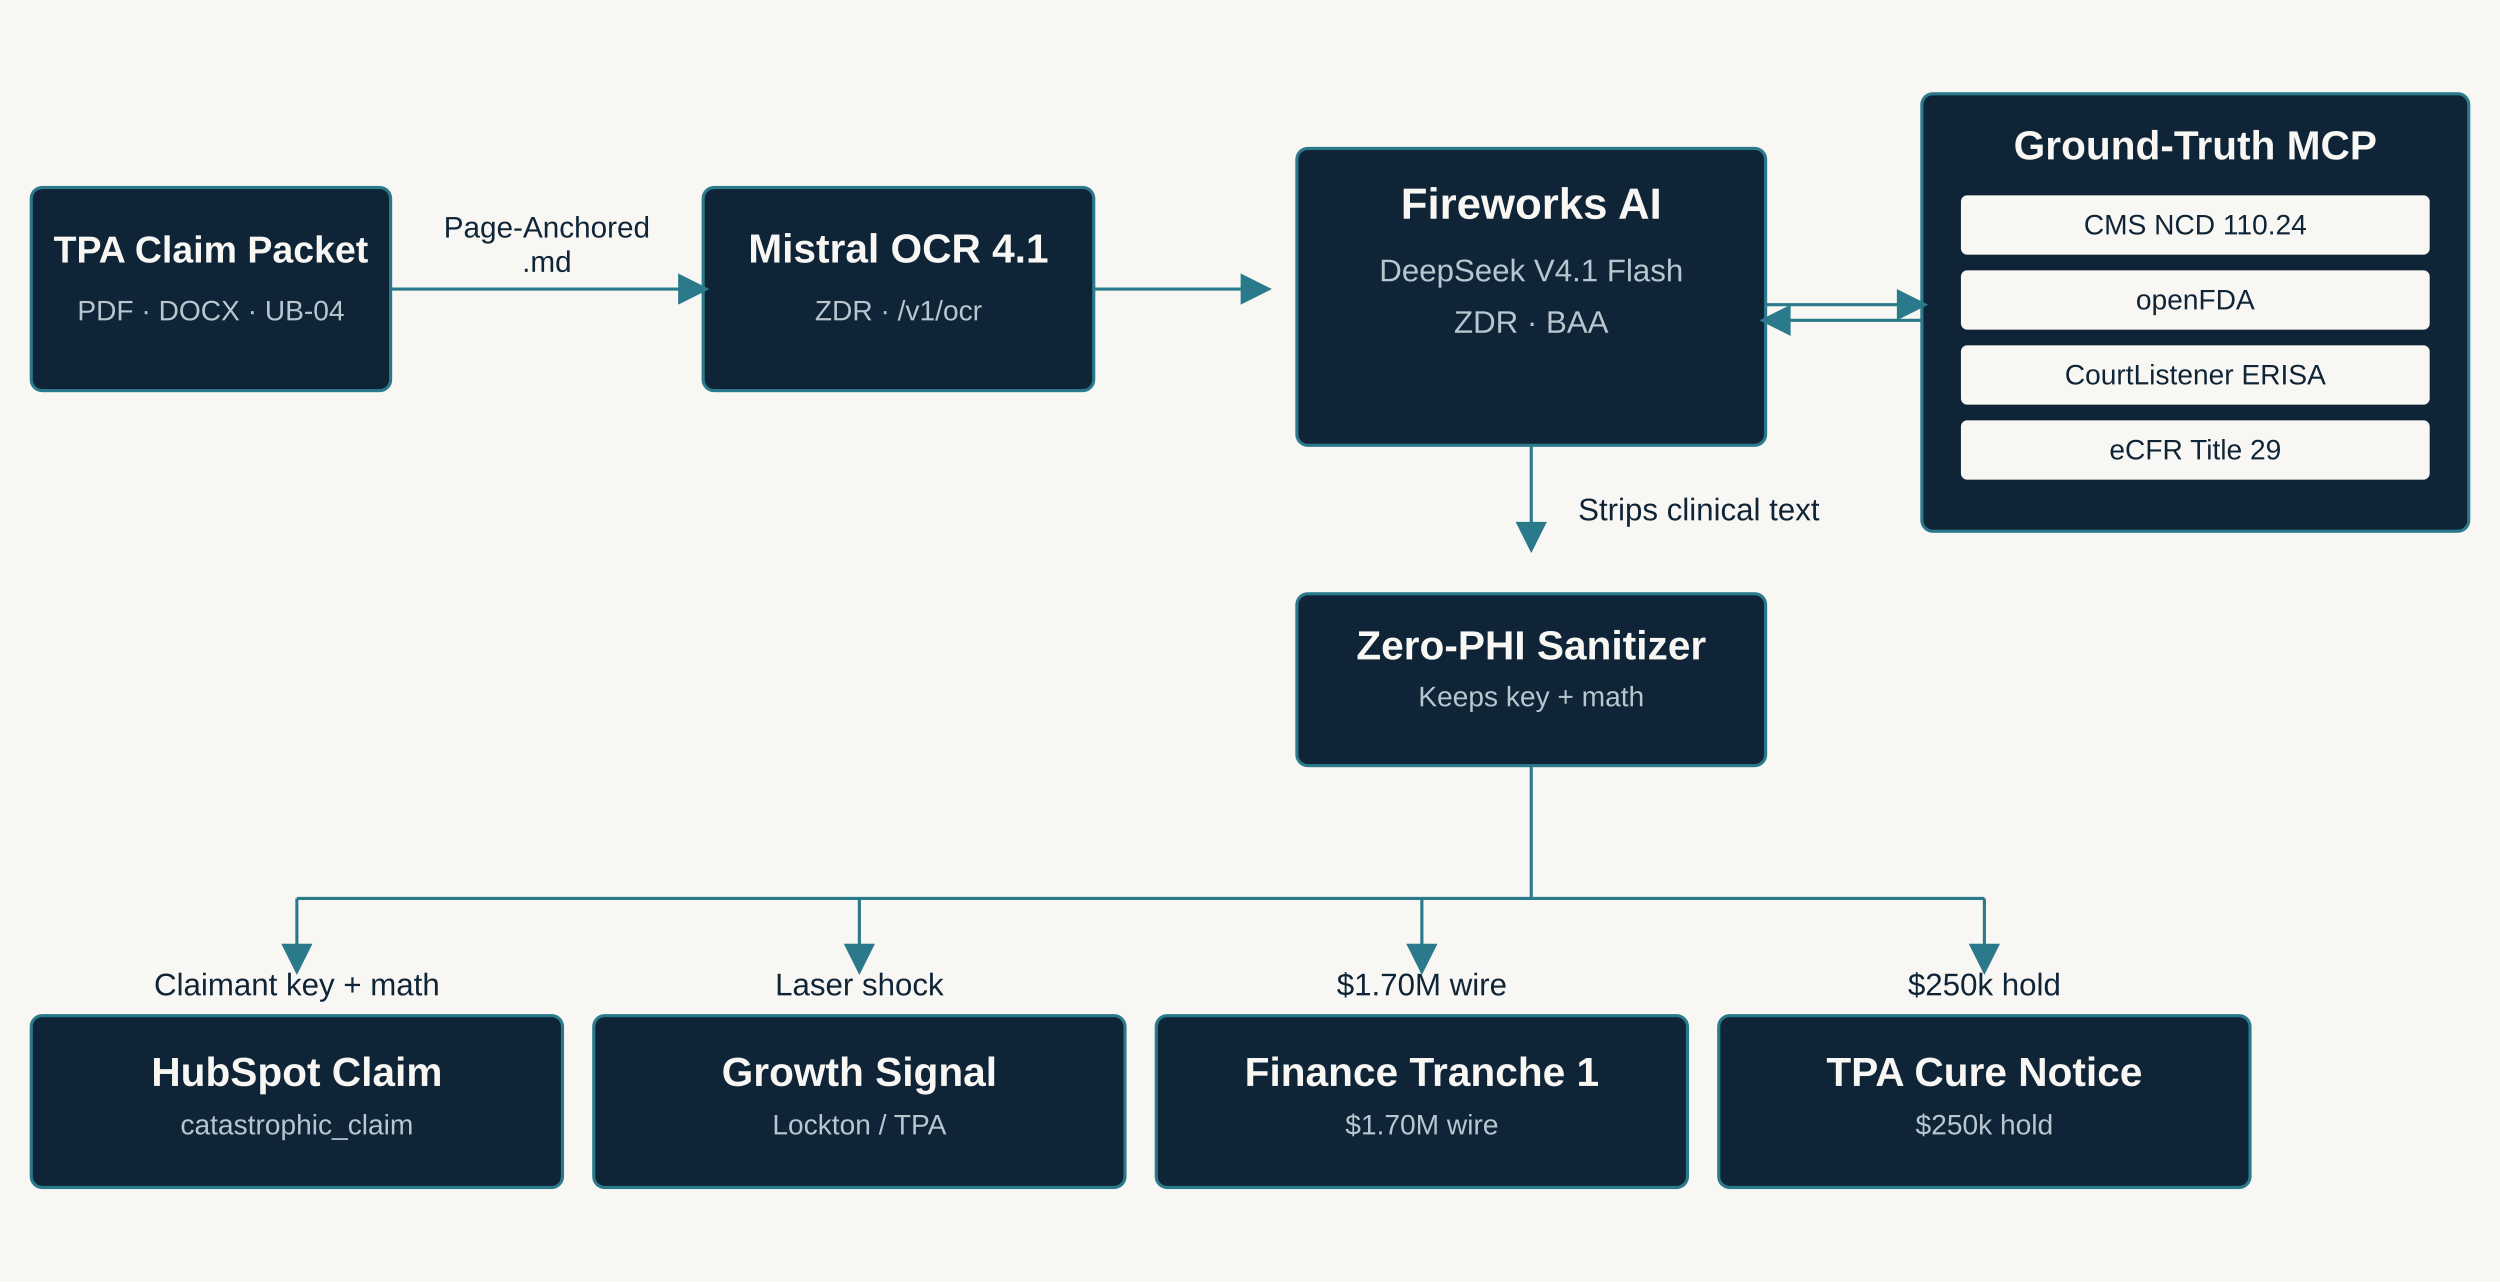
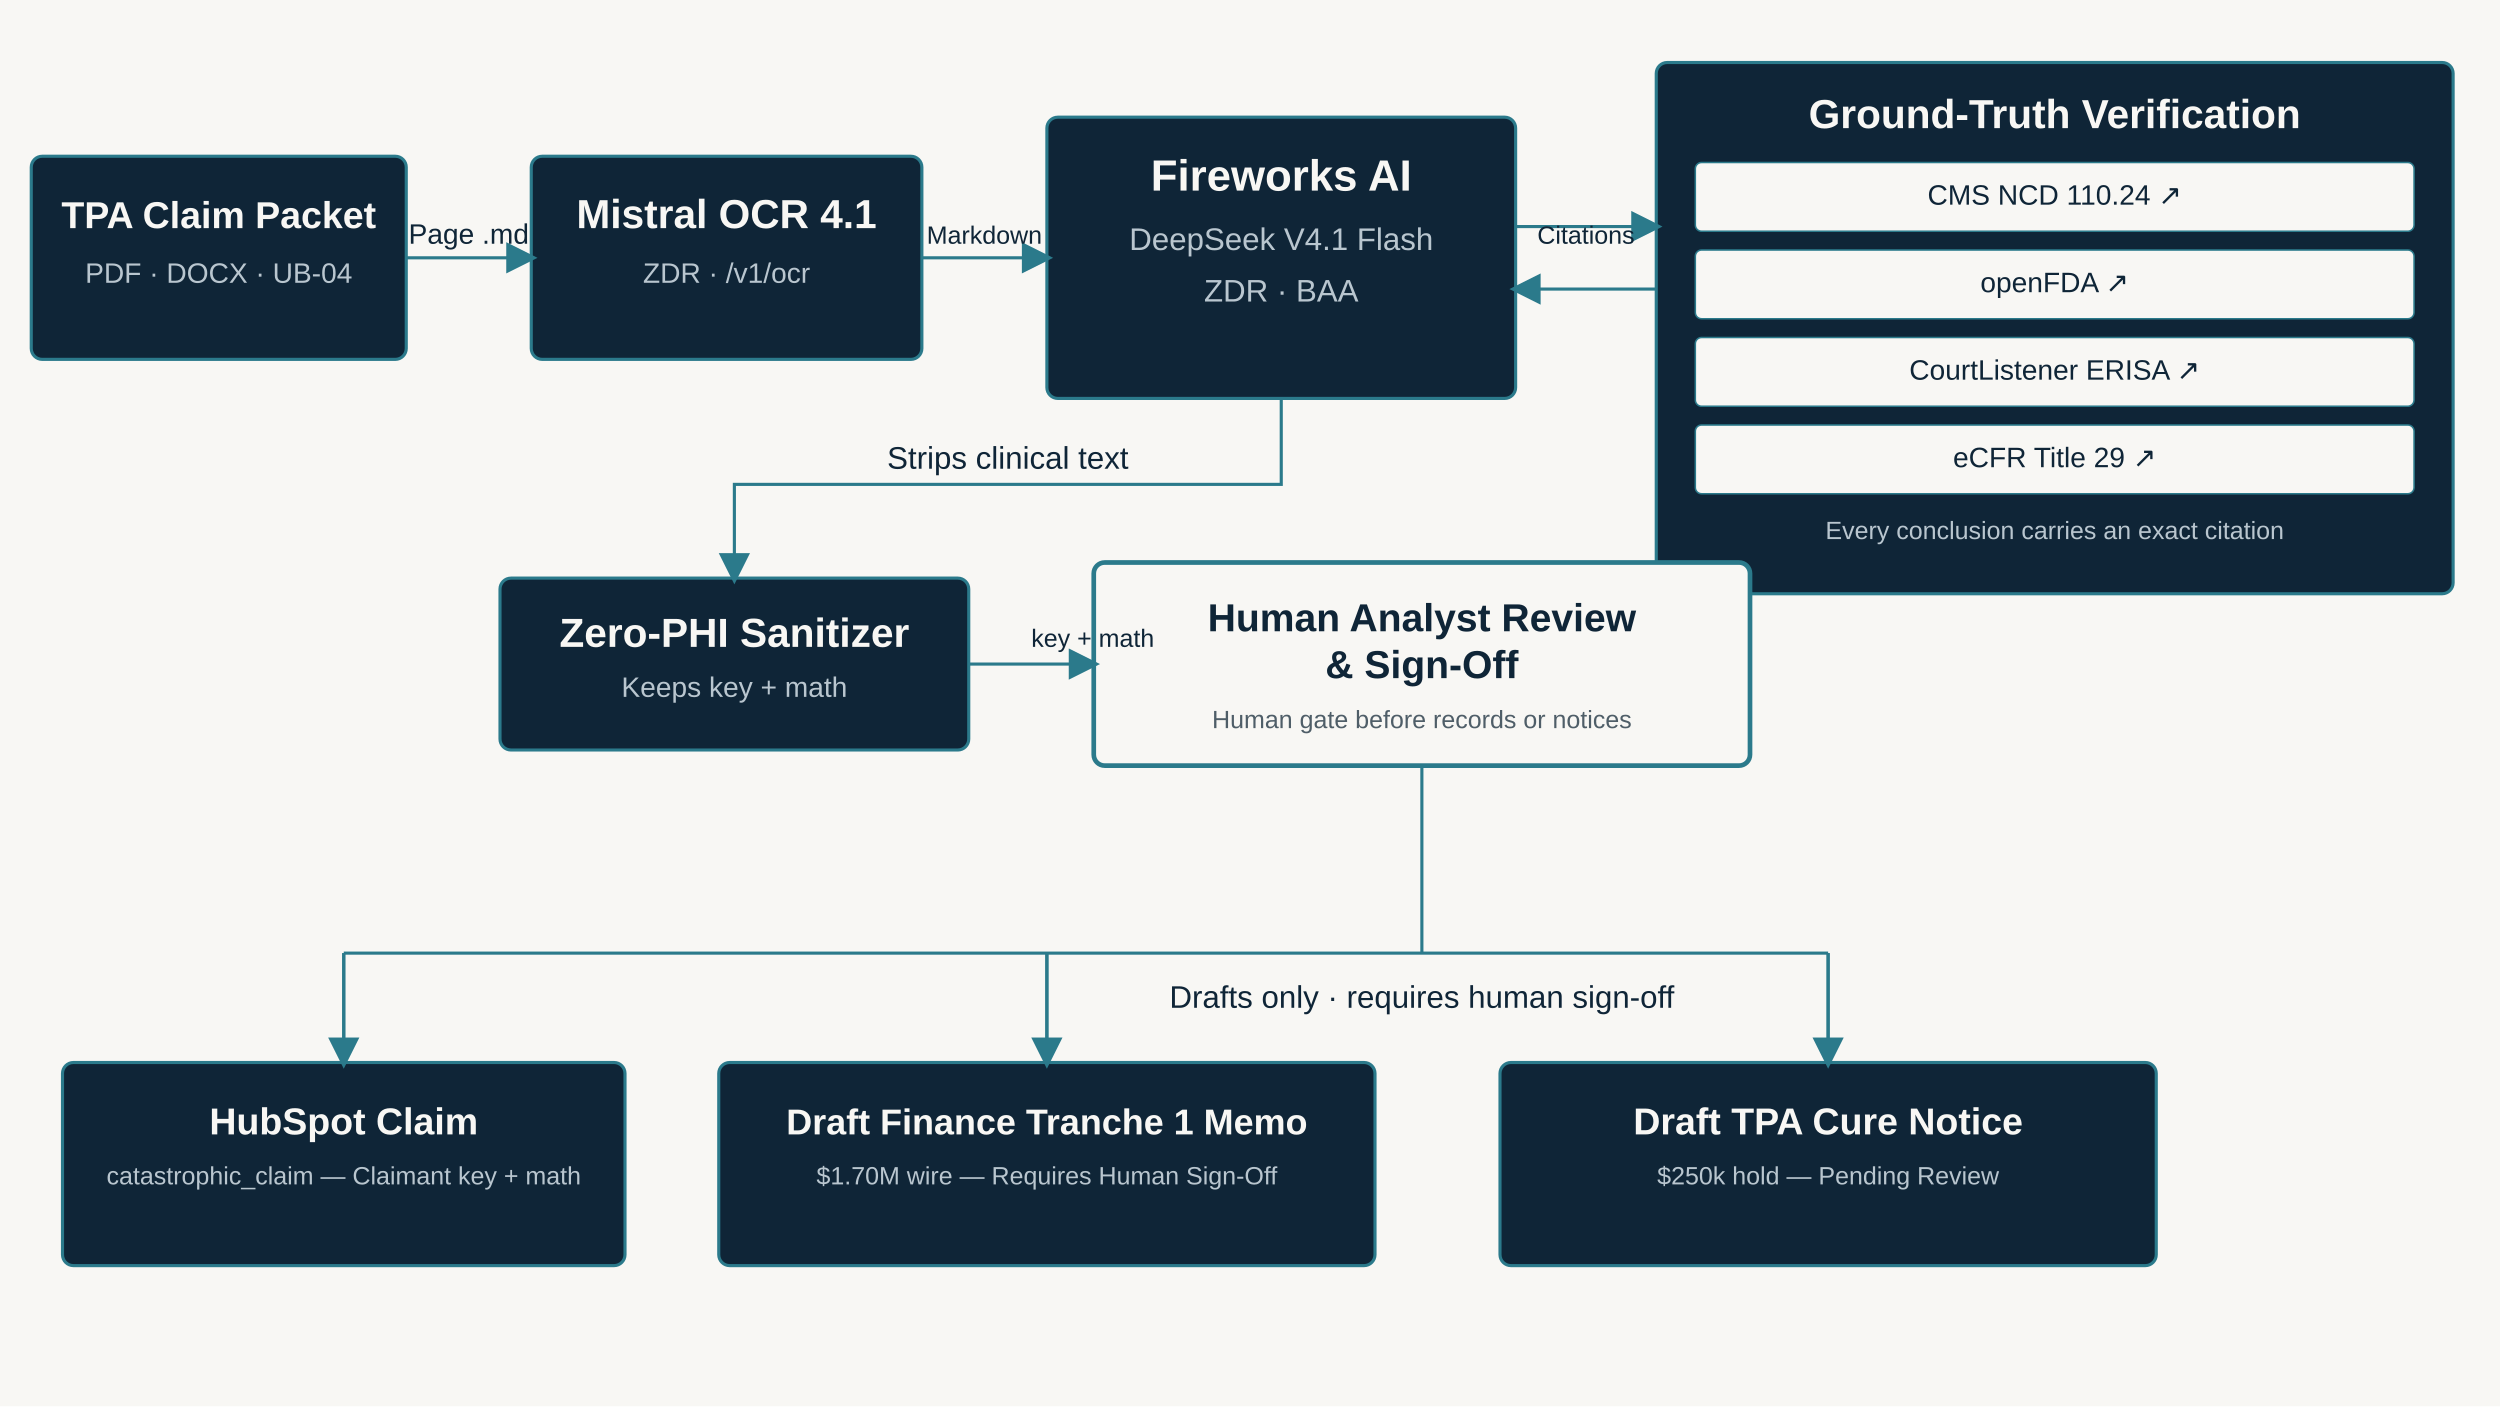
- <svg xmlns="http://www.w3.org/2000/svg" viewBox="0 0 1600 820" role="img" aria-label="ClaimCatch architecture: TPA claim packet through Mistral OCR, Fireworks AI and ground-truth MCP verification, zero-PHI sanitizer, and outbound HubSpot, growth, finance, and TPA cure systems.">
+ <svg xmlns="http://www.w3.org/2000/svg" viewBox="0 0 1600 900" role="img" aria-labelledby="ccTitle ccDesc">
  <defs>
    <marker id="arrow" markerWidth="10" markerHeight="10" refX="8" refY="5" orient="auto">
      <path d="M0,0 L10,5 L0,10 Z" fill="#2B7A8B" />
    </marker>
+     <style>
+       .node-title { font-family: Montserrat, Arial, sans-serif; font-weight: 600; fill: #F8F7F4; }
+       .node-detail { font-family: Montserrat, Arial, sans-serif; font-weight: 400; fill: #B9C6CF; }
+       .node-light-title { font-family: Montserrat, Arial, sans-serif; font-weight: 600; fill: #0F2537; }
+       .node-light-detail { font-family: Montserrat, Arial, sans-serif; font-weight: 400; fill: #4F5E68; }
+       .edge-label { font-family: Montserrat, Arial, sans-serif; font-weight: 500; fill: #0F2537; }
+       .source-text { font-family: Montserrat, Arial, sans-serif; font-weight: 500; fill: #0F2537; }
+       .source-link { cursor: pointer; }
+       .source-link rect { transition: stroke .15s ease, fill .15s ease; }
+       .source-link:hover rect, .source-link:focus rect { stroke: #0F2537; fill: #E6F1F5; }
+       .source-link:focus { outline: none; }
+     </style>
  </defs>
-   <rect x="0" y="0" width="1600" height="820" fill="#F8F7F4" />
+   <rect x="0" y="0" width="1600" height="900" fill="#F8F7F4" />
  <g>
-     <rect x="20" y="120" width="230" height="130" rx="7" fill="#0F2537" stroke="#2B7A8B" stroke-width="2" />
-     <text x="135" y="168" text-anchor="middle" fill="#F8F7F4" font-family="Montserrat, Arial, sans-serif" font-size="24" font-weight="600">TPA Claim Packet</text>
-     <text x="135" y="205" text-anchor="middle" fill="#B9C6CF" font-family="Montserrat, Arial, sans-serif" font-size="18">PDF · DOCX · UB-04</text>
+     <rect x="20" y="100" width="240" height="130" rx="7" fill="#0F2537" stroke="#2B7A8B" stroke-width="2" />
+     <text class="node-title" x="140" y="146" text-anchor="middle" font-size="24">TPA Claim Packet</text>
+     <text class="node-detail" x="140" y="181" text-anchor="middle" font-size="18">PDF · DOCX · UB-04</text>
  </g>
  <g>
-     <rect x="450" y="120" width="250" height="130" rx="7" fill="#0F2537" stroke="#2B7A8B" stroke-width="2" />
-     <text x="575" y="168" text-anchor="middle" fill="#F8F7F4" font-family="Montserrat, Arial, sans-serif" font-size="26" font-weight="600">Mistral OCR 4.1</text>
-     <text x="575" y="205" text-anchor="middle" fill="#B9C6CF" font-family="Montserrat, Arial, sans-serif" font-size="18">ZDR · /v1/ocr</text>
+     <rect x="340" y="100" width="250" height="130" rx="7" fill="#0F2537" stroke="#2B7A8B" stroke-width="2" />
+     <text class="node-title" x="465" y="146" text-anchor="middle" font-size="26">Mistral OCR 4.1</text>
+     <text class="node-detail" x="465" y="181" text-anchor="middle" font-size="18">ZDR · /v1/ocr</text>
  </g>
  <g>
-     <rect x="830" y="95" width="300" height="190" rx="7" fill="#0F2537" stroke="#2B7A8B" stroke-width="2" />
-     <text x="980" y="140" text-anchor="middle" fill="#F8F7F4" font-family="Montserrat, Arial, sans-serif" font-size="28" font-weight="600">Fireworks AI</text>
-     <text x="980" y="180" text-anchor="middle" fill="#B9C6CF" font-family="Montserrat, Arial, sans-serif" font-size="20">DeepSeek V4.1 Flash</text>
-     <text x="980" y="213" text-anchor="middle" fill="#B9C6CF" font-family="Montserrat, Arial, sans-serif" font-size="20">ZDR · BAA</text>
+     <rect x="670" y="75" width="300" height="180" rx="7" fill="#0F2537" stroke="#2B7A8B" stroke-width="2" />
+     <text class="node-title" x="820" y="122" text-anchor="middle" font-size="28">Fireworks AI</text>
+     <text class="node-detail" x="820" y="160" text-anchor="middle" font-size="20">DeepSeek V4.1 Flash</text>
+     <text class="node-detail" x="820" y="193" text-anchor="middle" font-size="20">ZDR · BAA</text>
  </g>
  <g>
-     <rect x="1230" y="60" width="350" height="280" rx="7" fill="#0F2537" stroke="#2B7A8B" stroke-width="2" />
-     <text x="1405" y="102" text-anchor="middle" fill="#F8F7F4" font-family="Montserrat, Arial, sans-serif" font-size="26" font-weight="600">Ground-Truth MCP</text>
-     <rect x="1255" y="125" width="300" height="38" rx="4" fill="#F8F7F4" />
-     <text x="1405" y="150" text-anchor="middle" fill="#0F2537" font-family="Montserrat, Arial, sans-serif" font-size="18" font-weight="500">CMS NCD 110.24</text>
-     <rect x="1255" y="173" width="300" height="38" rx="4" fill="#F8F7F4" />
-     <text x="1405" y="198" text-anchor="middle" fill="#0F2537" font-family="Montserrat, Arial, sans-serif" font-size="18" font-weight="500">openFDA</text>
-     <rect x="1255" y="221" width="300" height="38" rx="4" fill="#F8F7F4" />
-     <text x="1405" y="246" text-anchor="middle" fill="#0F2537" font-family="Montserrat, Arial, sans-serif" font-size="18" font-weight="500">CourtListener ERISA</text>
-     <rect x="1255" y="269" width="300" height="38" rx="4" fill="#F8F7F4" />
-     <text x="1405" y="294" text-anchor="middle" fill="#0F2537" font-family="Montserrat, Arial, sans-serif" font-size="18" font-weight="500">eCFR Title 29</text>
+     <rect x="1060" y="40" width="510" height="340" rx="7" fill="#0F2537" stroke="#2B7A8B" stroke-width="2" />
+     <text class="node-title" x="1315" y="82" text-anchor="middle" font-size="26">Ground-Truth Verification</text>
+     <a class="source-link" href="https://www.cms.gov/medicare-coverage-database/view/ncd.aspx?ncdid=372" target="_blank" rel="noopener noreferrer" aria-label="CMS NCD 110.24 (opens in new tab)">
+       <rect x="1085" y="104" width="460" height="44" rx="4" fill="#F8F7F4" stroke="#2B7A8B" stroke-width="1" />
+       <text class="source-text" x="1315" y="131" text-anchor="middle" font-size="18">CMS NCD 110.24 ↗</text>
+     </a>
+     <a class="source-link" href="https://open.fda.gov/" target="_blank" rel="noopener noreferrer" aria-label="openFDA (opens in new tab)">
+       <rect x="1085" y="160" width="460" height="44" rx="4" fill="#F8F7F4" stroke="#2B7A8B" stroke-width="1" />
+       <text class="source-text" x="1315" y="187" text-anchor="middle" font-size="18">openFDA ↗</text>
+     </a>
+     <a class="source-link" href="https://www.courtlistener.com/" target="_blank" rel="noopener noreferrer" aria-label="CourtListener (opens in new tab)">
+       <rect x="1085" y="216" width="460" height="44" rx="4" fill="#F8F7F4" stroke="#2B7A8B" stroke-width="1" />
+       <text class="source-text" x="1315" y="243" text-anchor="middle" font-size="18">CourtListener ERISA ↗</text>
+     </a>
+     <a class="source-link" href="https://www.ecfr.gov/current/title-29" target="_blank" rel="noopener noreferrer" aria-label="eCFR Title 29 (opens in new tab)">
+       <rect x="1085" y="272" width="460" height="44" rx="4" fill="#F8F7F4" stroke="#2B7A8B" stroke-width="1" />
+       <text class="source-text" x="1315" y="299" text-anchor="middle" font-size="18">eCFR Title 29 ↗</text>
+     </a>
+     <text class="node-detail" x="1315" y="345" text-anchor="middle" font-size="16">Every conclusion carries an exact citation</text>
  </g>
  <g>
-     <rect x="830" y="380" width="300" height="110" rx="7" fill="#0F2537" stroke="#2B7A8B" stroke-width="2" />
-     <text x="980" y="422" text-anchor="middle" fill="#F8F7F4" font-family="Montserrat, Arial, sans-serif" font-size="26" font-weight="600">Zero-PHI Sanitizer</text>
-     <text x="980" y="452" text-anchor="middle" fill="#B9C6CF" font-family="Montserrat, Arial, sans-serif" font-size="18">Keeps key + math</text>
+     <rect x="320" y="370" width="300" height="110" rx="7" fill="#0F2537" stroke="#2B7A8B" stroke-width="2" />
+     <text class="node-title" x="470" y="414" text-anchor="middle" font-size="26">Zero-PHI Sanitizer</text>
+     <text class="node-detail" x="470" y="446" text-anchor="middle" font-size="18">Keeps key + math</text>
  </g>
  <g>
-     <rect x="20" y="650" width="340" height="110" rx="7" fill="#0F2537" stroke="#2B7A8B" stroke-width="2" />
-     <text x="190" y="695" text-anchor="middle" fill="#F8F7F4" font-family="Montserrat, Arial, sans-serif" font-size="26" font-weight="600">HubSpot Claim</text>
-     <text x="190" y="726" text-anchor="middle" fill="#B9C6CF" font-family="Montserrat, Arial, sans-serif" font-size="18">catastrophic_claim</text>
+     <rect x="700" y="360" width="420" height="130" rx="7" fill="#F8F7F4" stroke="#2B7A8B" stroke-width="3" />
+     <text class="node-light-title" x="910" y="404" text-anchor="middle" font-size="25">Human Analyst Review</text>
+     <text class="node-light-title" x="910" y="434" text-anchor="middle" font-size="25">&amp; Sign-Off</text>
+     <text class="node-light-detail" x="910" y="466" text-anchor="middle" font-size="16">Human gate before records or notices</text>
  </g>
  <g>
-     <rect x="380" y="650" width="340" height="110" rx="7" fill="#0F2537" stroke="#2B7A8B" stroke-width="2" />
-     <text x="550" y="695" text-anchor="middle" fill="#F8F7F4" font-family="Montserrat, Arial, sans-serif" font-size="26" font-weight="600">Growth Signal</text>
-     <text x="550" y="726" text-anchor="middle" fill="#B9C6CF" font-family="Montserrat, Arial, sans-serif" font-size="18">Lockton / TPA</text>
+     <rect x="40" y="680" width="360" height="130" rx="7" fill="#0F2537" stroke="#2B7A8B" stroke-width="2" />
+     <text class="node-title" x="220" y="726" text-anchor="middle" font-size="24">HubSpot Claim</text>
+     <text class="node-detail" x="220" y="758" text-anchor="middle" font-size="16">catastrophic_claim — Claimant key + math</text>
  </g>
  <g>
-     <rect x="740" y="650" width="340" height="110" rx="7" fill="#0F2537" stroke="#2B7A8B" stroke-width="2" />
-     <text x="910" y="695" text-anchor="middle" fill="#F8F7F4" font-family="Montserrat, Arial, sans-serif" font-size="26" font-weight="600">Finance Tranche 1</text>
-     <text x="910" y="726" text-anchor="middle" fill="#B9C6CF" font-family="Montserrat, Arial, sans-serif" font-size="18">$1.70M wire</text>
+     <rect x="460" y="680" width="420" height="130" rx="7" fill="#0F2537" stroke="#2B7A8B" stroke-width="2" />
+     <text class="node-title" x="670" y="726" text-anchor="middle" font-size="23">Draft Finance Tranche 1 Memo</text>
+     <text class="node-detail" x="670" y="758" text-anchor="middle" font-size="16">$1.70M wire — Requires Human Sign-Off</text>
  </g>
  <g>
-     <rect x="1100" y="650" width="340" height="110" rx="7" fill="#0F2537" stroke="#2B7A8B" stroke-width="2" />
-     <text x="1270" y="695" text-anchor="middle" fill="#F8F7F4" font-family="Montserrat, Arial, sans-serif" font-size="26" font-weight="600">TPA Cure Notice</text>
-     <text x="1270" y="726" text-anchor="middle" fill="#B9C6CF" font-family="Montserrat, Arial, sans-serif" font-size="18">$250k hold</text>
+     <rect x="960" y="680" width="420" height="130" rx="7" fill="#0F2537" stroke="#2B7A8B" stroke-width="2" />
+     <text class="node-title" x="1170" y="726" text-anchor="middle" font-size="24">Draft TPA Cure Notice</text>
+     <text class="node-detail" x="1170" y="758" text-anchor="middle" font-size="16">$250k hold — Pending Review</text>
  </g>
  <g stroke="#2B7A8B" stroke-width="2" fill="none">
-     <line x1="250" y1="185" x2="450" y2="185" marker-end="url(#arrow)" />
-     <line x1="700" y1="185" x2="810" y2="185" marker-end="url(#arrow)" />
-     <line x1="1130" y1="195" x2="1230" y2="195" marker-end="url(#arrow)" />
-     <line x1="1230" y1="205" x2="1130" y2="205" marker-end="url(#arrow)" />
-     <line x1="980" y1="285" x2="980" y2="350" marker-end="url(#arrow)" />
-     <path d="M980 490 L980 575 M190 575 L1270 575" />
-     <line x1="190" y1="575" x2="190" y2="620" marker-end="url(#arrow)" />
-     <line x1="550" y1="575" x2="550" y2="620" marker-end="url(#arrow)" />
-     <line x1="910" y1="575" x2="910" y2="620" marker-end="url(#arrow)" />
-     <line x1="1270" y1="575" x2="1270" y2="620" marker-end="url(#arrow)" />
+     <line x1="260" y1="165" x2="340" y2="165" marker-end="url(#arrow)" />
+     <line x1="590" y1="165" x2="670" y2="165" marker-end="url(#arrow)" />
+     <line x1="970" y1="145" x2="1060" y2="145" marker-end="url(#arrow)" />
+     <line x1="1060" y1="185" x2="970" y2="185" marker-end="url(#arrow)" />
+     <path d="M820 255 V310 H470 V370" marker-end="url(#arrow)" />
+     <line x1="620" y1="425" x2="700" y2="425" marker-end="url(#arrow)" />
+     <path d="M910 490 V610 H220 M670 610 H1170 M220 610 V680 M670 610 V680 M1170 610 V680" />
+     <line x1="220" y1="610" x2="220" y2="680" marker-end="url(#arrow)" />
+     <line x1="670" y1="610" x2="670" y2="680" marker-end="url(#arrow)" />
+     <line x1="1170" y1="610" x2="1170" y2="680" marker-end="url(#arrow)" />
  </g>
-   <g fill="#0F2537" font-family="Montserrat, Arial, sans-serif" font-size="20" text-anchor="middle">
-     <text x="350" y="152" font-size="19">Page-Anchored</text>
-     <text x="350" y="174" font-size="19">.md</text>
-     <text x="1010" y="333" text-anchor="start">Strips clinical text</text>
-     <text x="190" y="637">Claimant key + math</text>
-     <text x="550" y="637">Laser shock</text>
-     <text x="910" y="637">$1.70M wire</text>
-     <text x="1270" y="637">$250k hold</text>
+   <g class="edge-label" text-anchor="middle">
+     <text x="300" y="156" font-size="18">Page .md</text>
+     <text x="630" y="156" font-size="16">Markdown</text>
+     <text x="1015" y="156" font-size="16">Citations</text>
+     <text x="645" y="300" font-size="20">Strips clinical text</text>
+     <text x="660" y="414" font-size="16" text-anchor="start">key + math</text>
+     <text x="910" y="645" font-size="20">Drafts only · requires human sign-off</text>
  </g>
</svg>
